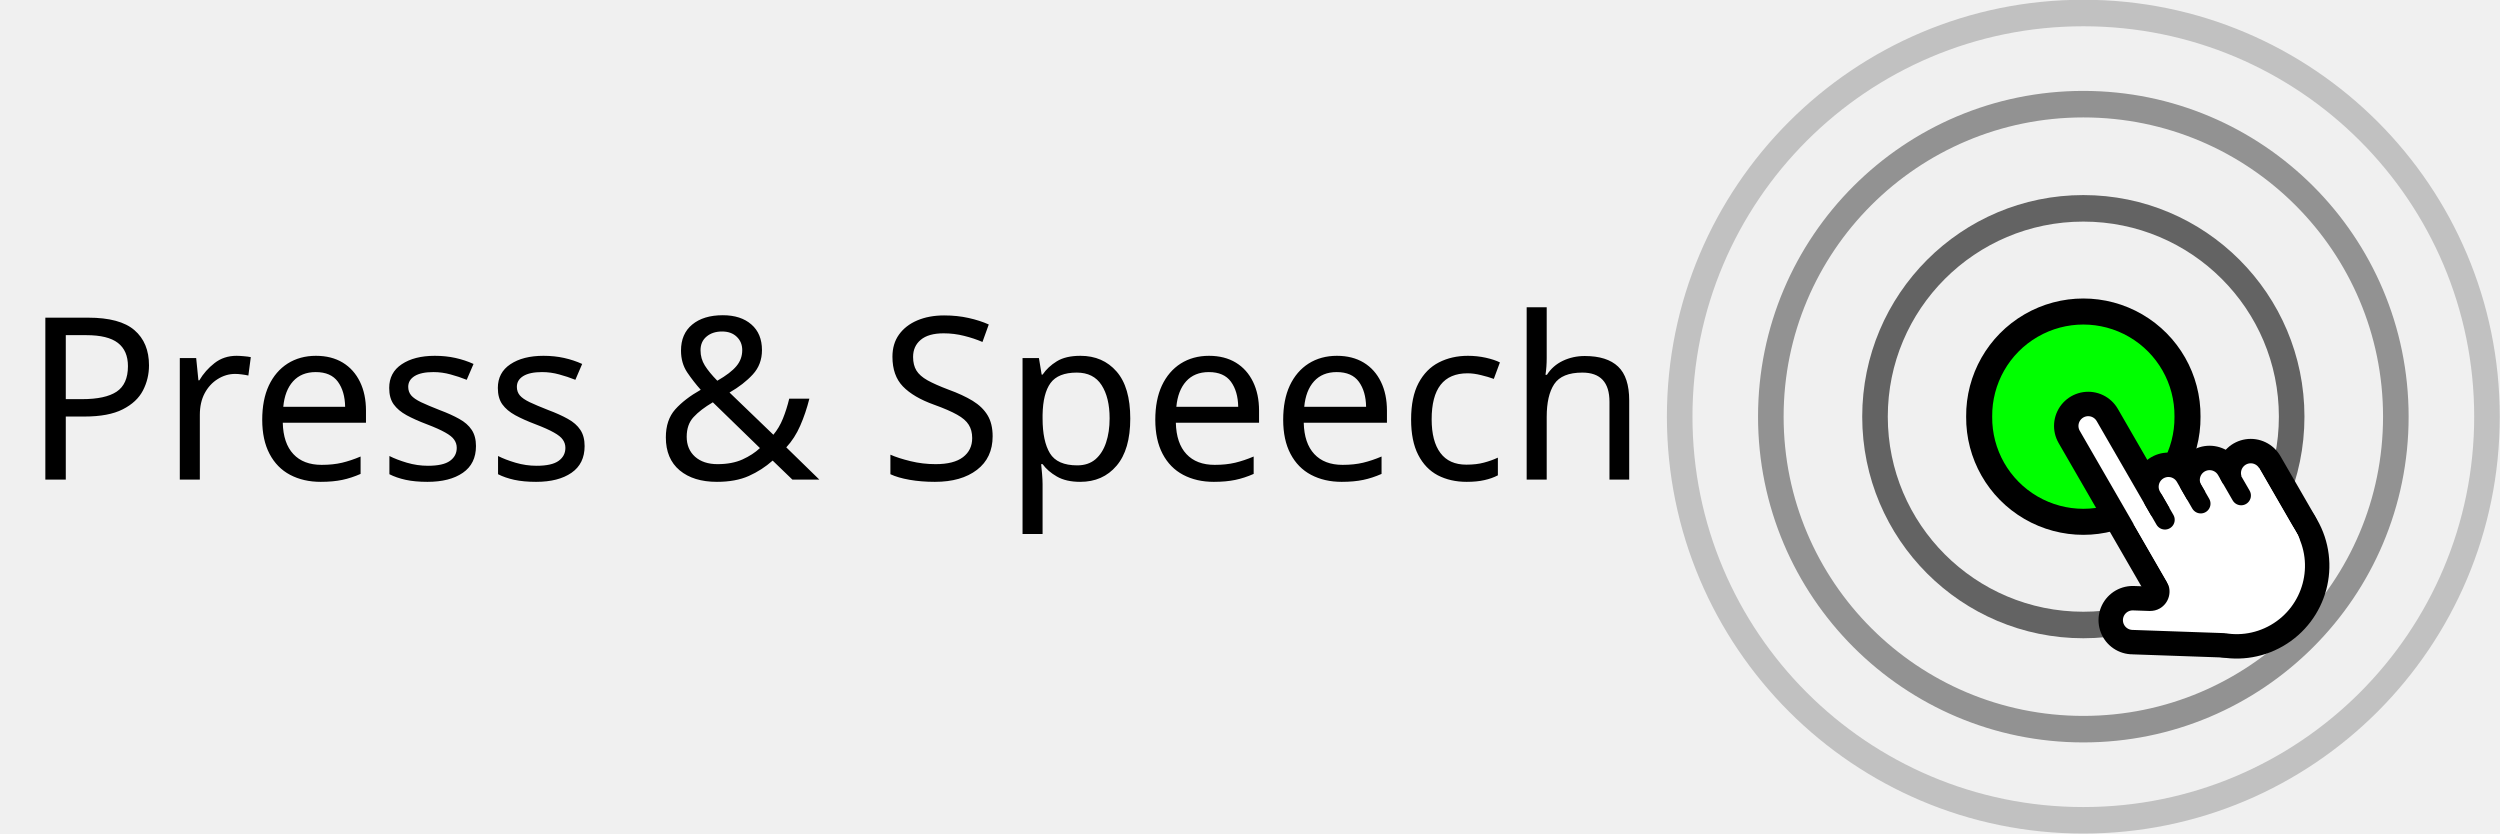
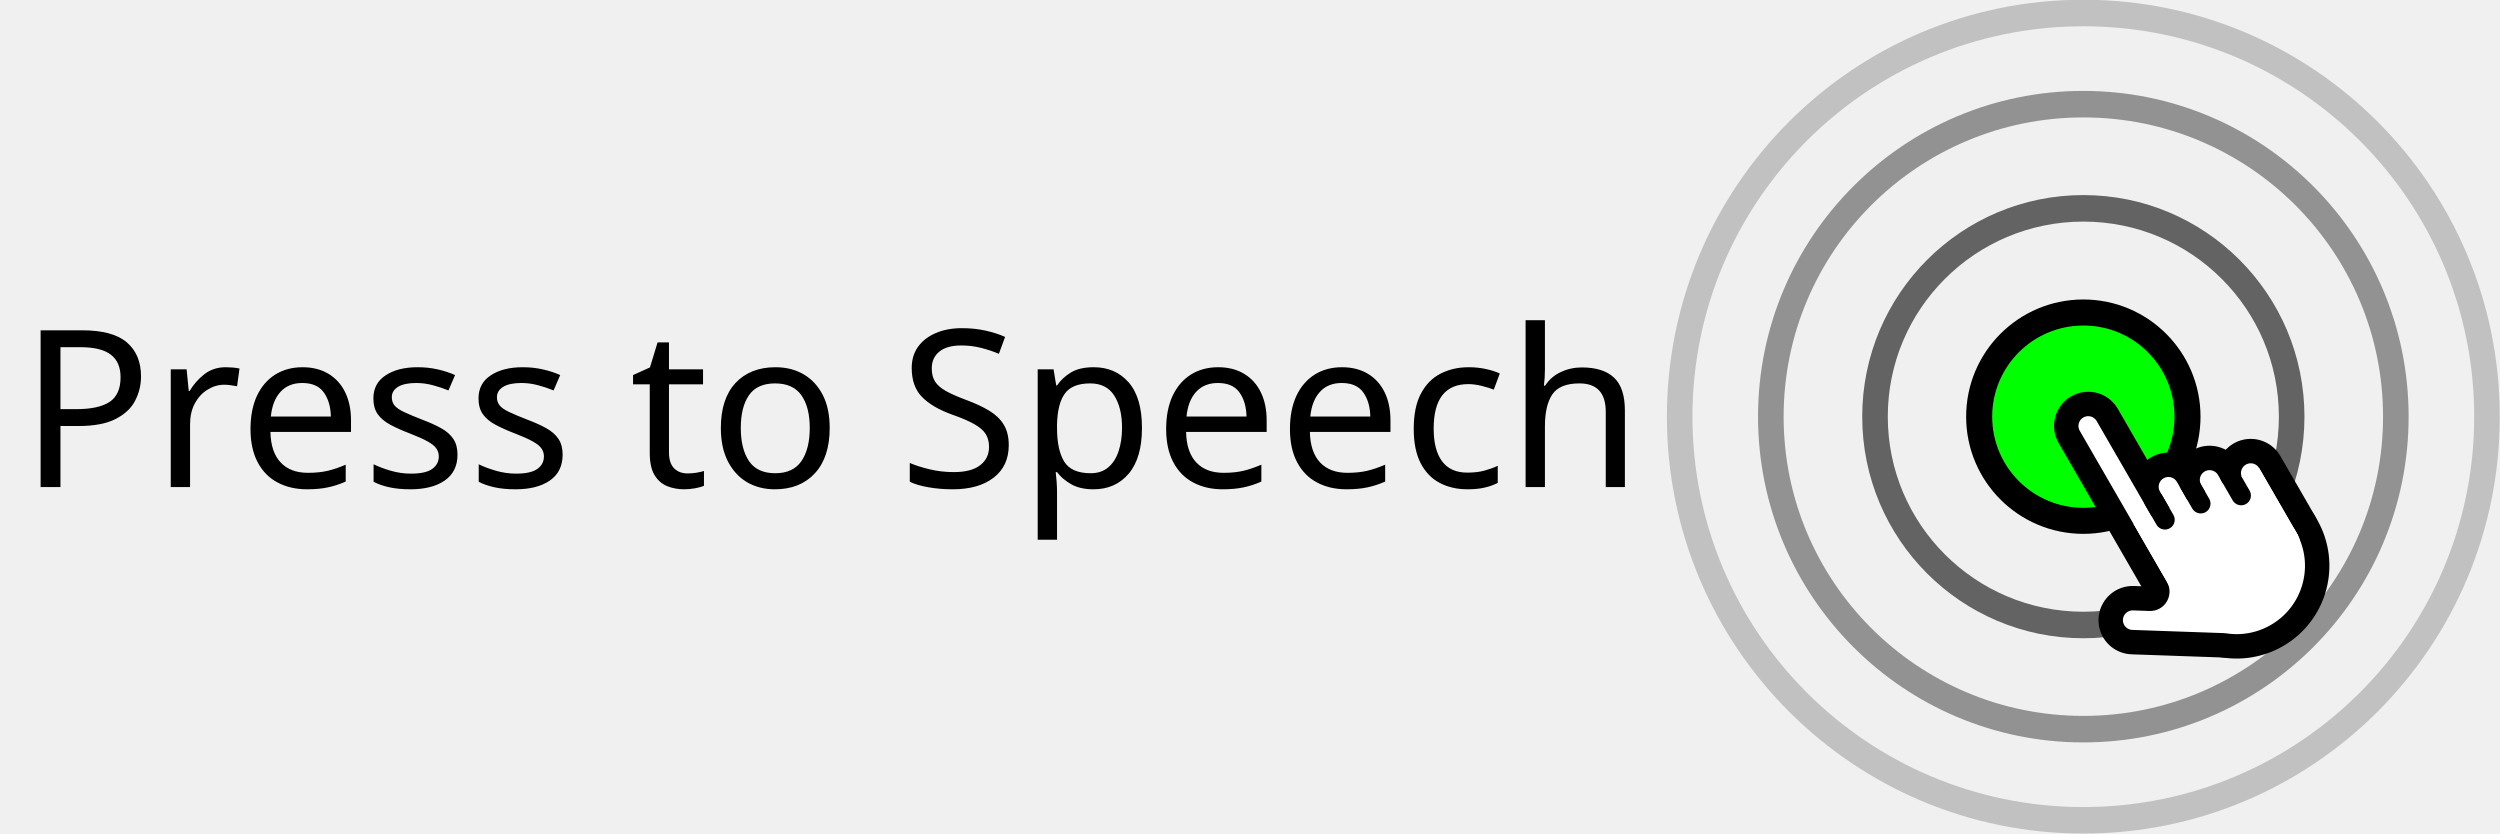
<svg xmlns="http://www.w3.org/2000/svg" width="384" height="128" id="svg3918" version="1.1">
  <defs id="defs3920" />
  <g id="layer1" transform="translate(0,64)">
-     <text xml:space="preserve" style="font-size:34.834px;font-style:normal;font-weight:normal;line-height:125%;letter-spacing:0px;word-spacing:0px;fill:#000000;fill-opacity:1;stroke:none;font-family:Sans" x="3.59" y="9.668" id="text4017">
-       <tspan x="3.59" y="9.668" id="tspan4189">Press &amp; Speech</tspan>
+     <text xml:space="preserve" style="font-size:33.712px;font-style:normal;font-weight:normal;line-height:125%;letter-spacing:0px;word-spacing:0px;fill:#000000;fill-opacity:1;stroke:none;font-family:Sans" x="2.973" y="10.813" id="text4017">
+       <tspan x="2.973" y="10.813" id="tspan4189">Press to Speech</tspan>
    </text>
-     <path style="fill:#00ff00;fill-opacity:1;stroke:#000000;stroke-width:2.818;stroke-miterlimit:4;stroke-opacity:1;stroke-dasharray:none" id="path3001" d="m -39.091,8.182 a 11.273,11.273 0 1 1 -22.545,0 11.273,11.273 0 1 1 22.545,0 z" transform="matrix(1.419355,0,0,1.419355,391.4839,-11.6129)" />
-     <path style="fill:none;stroke:#000000;stroke-width:3.271;stroke-linecap:round;stroke-miterlimit:4;stroke-opacity:0.588;stroke-dasharray:none" id="path3803" d="m -37.591,36.639 a 26.647,25.695 0 1 1 -53.294,0 26.647,25.695 0 1 1 53.294,0 z" transform="matrix(1.200893,0,0,1.24537,397.1429,-45.62963)" />
-     <path style="fill:none;stroke:#000000;stroke-width:2.181;stroke-linecap:round;stroke-miterlimit:4;stroke-opacity:0.392;stroke-dasharray:none" id="path3803-8" d="m -37.591,36.639 a 26.647,25.695 0 1 1 -53.294,0 26.647,25.695 0 1 1 53.294,0 z" transform="matrix(1.801339,0,0,1.868056,435.7143,-68.44444)" />
-     <path style="fill:none;stroke:#000000;stroke-width:1.688;stroke-miterlimit:4;stroke-opacity:0.196;stroke-dasharray:none" id="path3803-8-0" d="m -37.591,36.639 a 26.647,25.695 0 1 1 -53.294,0 26.647,25.695 0 1 1 53.294,0 z" transform="matrix(2.32673,0,0,2.412905,469.4643,-88.40741)" />
+     <path style="fill:#00ff00;fill-opacity:1;stroke:#000000;stroke-width:2.818;stroke-miterlimit:4;stroke-opacity:1;stroke-dasharray:none" id="path3001" d="m -39.091,8.182 c 0,6.226 -5.047,11.273 -11.273,11.273 -6.226,0 -11.273,-5.047 -11.273,-11.273 0,-6.226 5.047,-11.273 11.273,-11.273 6.226,0 11.273,5.047 11.273,11.273 z" transform="matrix(1.419355,0,0,1.419355,391.4839,-11.6129)" />
+     <path style="fill:none;stroke:#000000;stroke-width:3.271;stroke-linecap:round;stroke-miterlimit:4;stroke-opacity:0.588;stroke-dasharray:none" id="path3803" d="m -37.591,36.639 c 0,14.191 -11.93,25.695 -26.647,25.695 -14.717,0 -26.647,-11.504 -26.647,-25.695 0,-14.191 11.93,-25.695 26.647,-25.695 14.717,0 26.647,11.504 26.647,25.695 z" transform="matrix(1.200893,0,0,1.24537,397.1429,-45.62963)" />
+     <path style="fill:none;stroke:#000000;stroke-width:2.181;stroke-linecap:round;stroke-miterlimit:4;stroke-opacity:0.392;stroke-dasharray:none" id="path3803-8" d="m -37.591,36.639 c 0,14.191 -11.93,25.695 -26.647,25.695 -14.717,0 -26.647,-11.504 -26.647,-25.695 0,-14.191 11.93,-25.695 26.647,-25.695 14.717,0 26.647,11.504 26.647,25.695 z" transform="matrix(1.801339,0,0,1.868056,435.7143,-68.44444)" />
+     <path style="fill:none;stroke:#000000;stroke-width:1.688;stroke-miterlimit:4;stroke-opacity:0.196;stroke-dasharray:none" id="path3803-8-0" d="m -37.591,36.639 c 0,14.191 -11.93,25.695 -26.647,25.695 -14.717,0 -26.647,-11.504 -26.647,-25.695 0,-14.191 11.93,-25.695 26.647,-25.695 14.717,0 26.647,11.504 26.647,25.695 z" transform="matrix(2.32673,0,0,2.412905,469.4643,-88.40741)" />
    <g id="g3880" transform="matrix(1.299038,-0.75,0.75,1.299038,201.6001,45.85701)">
      <path id="path4317" d="m 83.602,14.063 0,19.5" style="fill:none;stroke:#000000;stroke-width:7;stroke-linecap:round;stroke-linejoin:miter;stroke-miterlimit:4;stroke-opacity:1;stroke-dasharray:none" />
      <path id="path4317-1" d="m 87.602,23.563 0,10" style="fill:none;stroke:#000000;stroke-width:7;stroke-linecap:round;stroke-linejoin:miter;stroke-miterlimit:4;stroke-opacity:1;stroke-dasharray:none" />
      <path id="path4317-1-3" d="m 91.602,25.063 0,8.5" style="fill:none;stroke:#000000;stroke-width:7;stroke-linecap:round;stroke-linejoin:miter;stroke-miterlimit:4;stroke-opacity:1;stroke-dasharray:none" />
      <path id="path4317-1-3-1" d="m 95.602,26.563 0,7" style="fill:none;stroke:#000000;stroke-width:7;stroke-linecap:round;stroke-linejoin:miter;stroke-miterlimit:4;stroke-opacity:1;stroke-dasharray:none" />
      <path transform="matrix(0.9804138,0,0,0.9804138,105.0272,25.39413)" d="m -8.043,8.842 c 0,4.247 -3.443,7.69 -7.69,7.69 -4.247,0 -7.69,-3.443 -7.69,-7.69 0,-4.247 3.443,-7.69 7.69,-7.69 4.247,0 7.69,3.443 7.69,7.69 z" id="path4883" style="fill:#000000;fill-opacity:1;stroke:#000000;stroke-width:4;stroke-linecap:round;stroke-miterlimit:4;stroke-opacity:1;stroke-dasharray:none" />
      <path id="path4885" d="m 85.602,38.563 -8,-5" style="fill:none;stroke:#000000;stroke-width:7;stroke-linecap:round;stroke-linejoin:miter;stroke-miterlimit:4;stroke-opacity:1;stroke-dasharray:none" />
      <path id="path4317-8" d="m 83.602,14.063 0,19.5" style="fill:#fff9ff;fill-opacity:1;stroke:#ffffff;stroke-width:2;stroke-linecap:round;stroke-linejoin:miter;stroke-miterlimit:4;stroke-opacity:1;stroke-dasharray:none" />
      <path id="path4317-8-1" d="m 87.602,23.563 0,10" style="fill:#fff9ff;fill-opacity:1;stroke:#ffffff;stroke-width:2;stroke-linecap:round;stroke-linejoin:miter;stroke-miterlimit:4;stroke-opacity:1;stroke-dasharray:none" />
      <path id="path4317-8-1-4" d="m 91.602,25.063 0,8.5" style="fill:#fff9ff;fill-opacity:1;stroke:#ffffff;stroke-width:2;stroke-linecap:round;stroke-linejoin:miter;stroke-miterlimit:4;stroke-opacity:1;stroke-dasharray:none" />
      <path id="path4317-8-1-4-2" d="m 95.602,26.563 0,8" style="fill:#fff9ff;fill-opacity:1;stroke:#ffffff;stroke-width:2;stroke-linecap:round;stroke-linejoin:miter;stroke-miterlimit:4;stroke-opacity:1;stroke-dasharray:none" />
      <path id="path4317-8-11" d="m 77.602,33.563 8,5" style="fill:#fff9ff;fill-opacity:1;stroke:#ffffff;stroke-width:2;stroke-linecap:round;stroke-linejoin:miter;stroke-miterlimit:4;stroke-opacity:1;stroke-dasharray:none" />
      <path transform="matrix(0.9102984,0,0,0.9102984,103.9241,26.01411)" d="m -8.043,8.842 c 0,4.247 -3.443,7.69 -7.69,7.69 -4.247,0 -7.69,-3.443 -7.69,-7.69 0,-4.247 3.443,-7.69 7.69,-7.69 4.247,0 7.69,3.443 7.69,7.69 z" id="path4883-8-4" style="fill:#ffffff;fill-opacity:1;stroke:none" />
      <path id="path5172" d="m 82.602,34.563 0,-9.5 14,1.5 0,8 z" style="fill:#ffffff;fill-opacity:1;stroke:none" />
      <path id="path5096-8-3" d="m 93.602,25.756 0,2.308" style="fill:none;stroke:#000000;stroke-width:2;stroke-linecap:round;stroke-linejoin:miter;stroke-miterlimit:4;stroke-opacity:1;stroke-dasharray:none" />
      <path id="path5096-8" d="m 89.602,24.409 0,2.308" style="fill:none;stroke:#000000;stroke-width:2;stroke-linecap:round;stroke-linejoin:miter;stroke-miterlimit:4;stroke-opacity:1;stroke-dasharray:none" />
      <path id="path5096" d="m 85.602,24.006 0,2.308" style="fill:none;stroke:#000000;stroke-width:2;stroke-linecap:round;stroke-linejoin:miter;stroke-miterlimit:4;stroke-opacity:1;stroke-dasharray:none" />
      <path id="path3834" d="m 82.602,31.913 c 0,1.105 -0.895,2 -2,2 -0.365,0 -0.705,-0.11 -1,-0.281 l 0,1.781 5,1.5 z" style="fill:#ffffff;fill-opacity:1;stroke:none" />
    </g>
  </g>
</svg>
